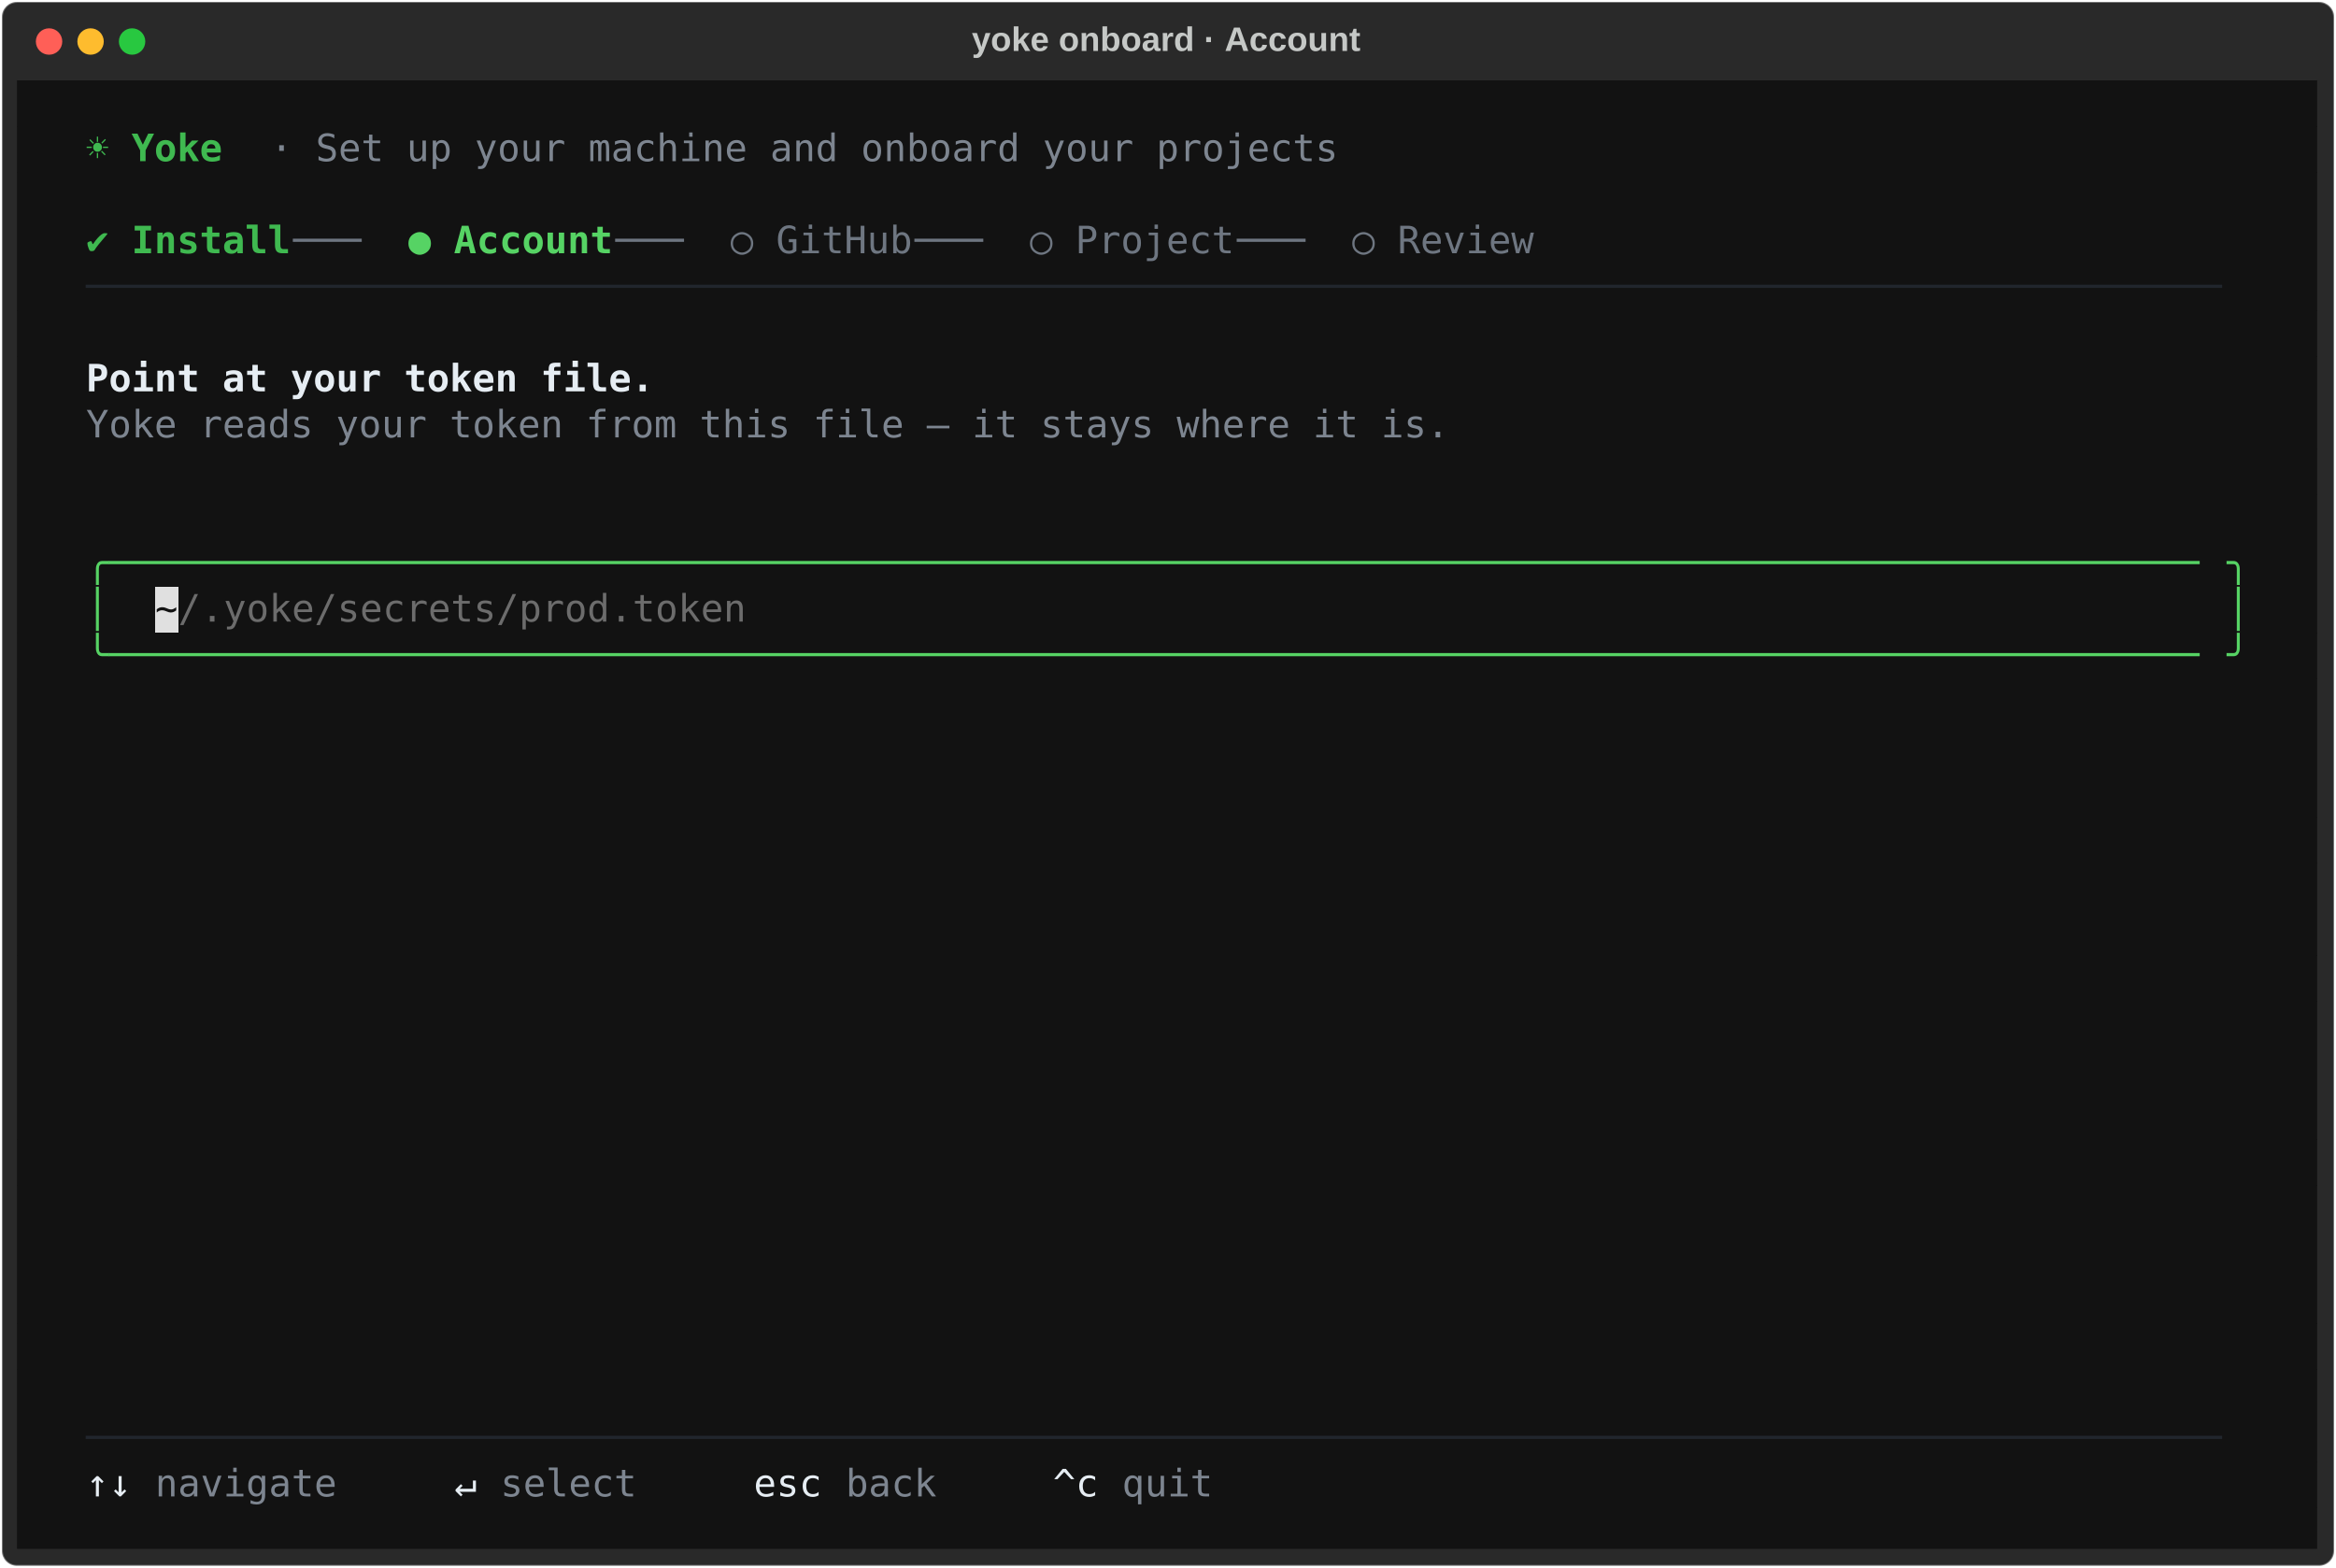
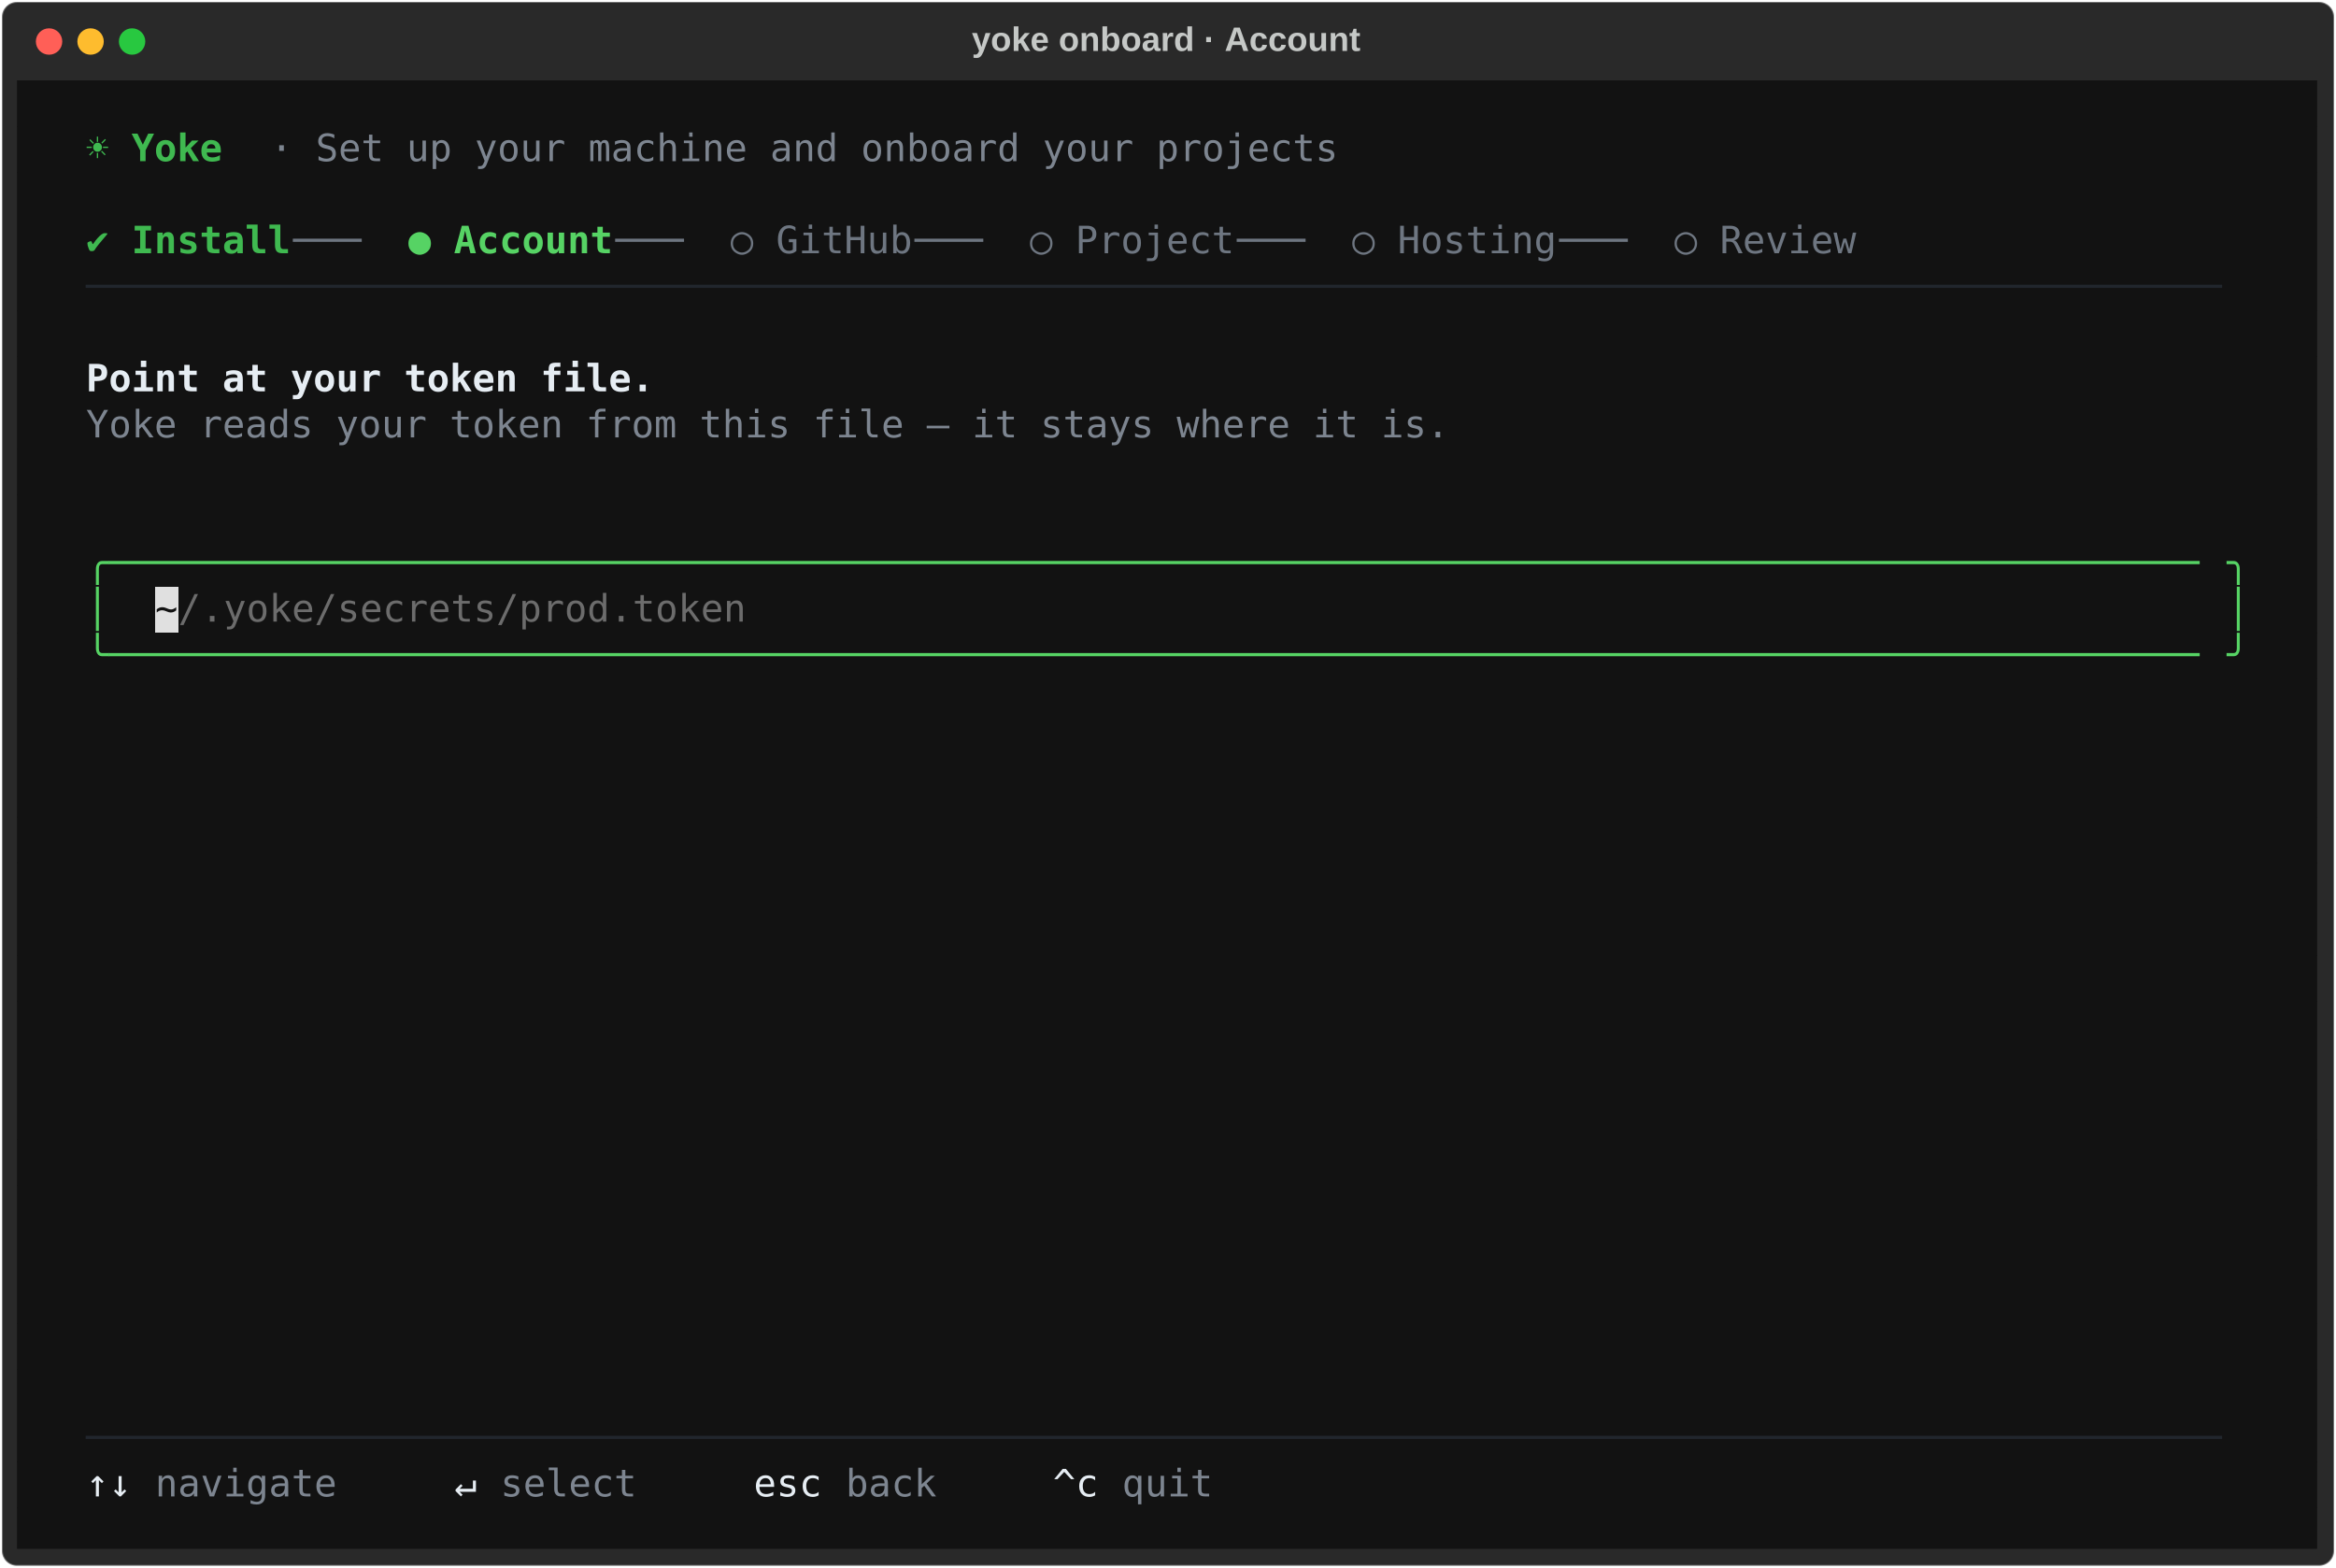
<svg xmlns="http://www.w3.org/2000/svg" class="rich-terminal" viewBox="0 0 1238 830.8">
  <style>

    @font-face {
        font-family: "Fira Code";
        src: local("FiraCode-Regular"),
                url("https://cdnjs.cloudflare.com/ajax/libs/firacode/{{VERSION}}/woff2/FiraCode-Regular.woff2") format("woff2"),
                url("https://cdnjs.cloudflare.com/ajax/libs/firacode/{{VERSION}}/woff/FiraCode-Regular.woff") format("woff");
        font-style: normal;
        font-weight: 400;
    }
    @font-face {
        font-family: "Fira Code";
        src: local("FiraCode-Bold"),
                url("https://cdnjs.cloudflare.com/ajax/libs/firacode/{{VERSION}}/woff2/FiraCode-Bold.woff2") format("woff2"),
                url("https://cdnjs.cloudflare.com/ajax/libs/firacode/{{VERSION}}/woff/FiraCode-Bold.woff") format("woff");
        font-style: bold;
        font-weight: 700;
    }

    .terminal-YOKE-matrix {
        font-family: Fira Code, monospace;
        font-size: 20px;
        line-height: 24.4px;
        font-variant-east-asian: full-width;
    }

    .terminal-YOKE-title {
        font-size: 18px;
        font-weight: bold;
        font-family: arial;
    }

-     .terminal-YOKE-r1 { fill: #c5c8c6 }
.terminal-YOKE-r2 { fill: #3fb950;font-weight: bold }
.terminal-YOKE-r3 { fill: #e6edf3 }
.terminal-YOKE-r4 { fill: #7d8590 }
.terminal-YOKE-r5 { fill: #6e7681 }
.terminal-YOKE-r6 { fill: #56d364;font-weight: bold }
.terminal-YOKE-r7 { fill: #21262d }
.terminal-YOKE-r8 { fill: #e6edf3;font-weight: bold }
.terminal-YOKE-r9 { fill: #56d364 }
.terminal-YOKE-r10 { fill: #121212 }
.terminal-YOKE-r11 { fill: #6c6c6c }
- .terminal-YOKE-r12 { fill: #e0e0e0 }
- .terminal-YOKE-r13 { fill: #f85149 }
    </style>
  <defs>
    <clipPath id="terminal-YOKE-clip-terminal">
      <rect x="0" y="0" width="1219.0" height="779.8" />
    </clipPath>
    <clipPath id="terminal-YOKE-line-0">
      <rect x="0" y="1.5" width="1220" height="24.65" />
    </clipPath>
    <clipPath id="terminal-YOKE-line-1">
      <rect x="0" y="25.9" width="1220" height="24.65" />
    </clipPath>
    <clipPath id="terminal-YOKE-line-2">
      <rect x="0" y="50.3" width="1220" height="24.65" />
    </clipPath>
    <clipPath id="terminal-YOKE-line-3">
      <rect x="0" y="74.7" width="1220" height="24.65" />
    </clipPath>
    <clipPath id="terminal-YOKE-line-4">
      <rect x="0" y="99.1" width="1220" height="24.65" />
    </clipPath>
    <clipPath id="terminal-YOKE-line-5">
      <rect x="0" y="123.5" width="1220" height="24.65" />
    </clipPath>
    <clipPath id="terminal-YOKE-line-6">
      <rect x="0" y="147.9" width="1220" height="24.65" />
    </clipPath>
    <clipPath id="terminal-YOKE-line-7">
      <rect x="0" y="172.3" width="1220" height="24.65" />
    </clipPath>
    <clipPath id="terminal-YOKE-line-8">
      <rect x="0" y="196.7" width="1220" height="24.65" />
    </clipPath>
    <clipPath id="terminal-YOKE-line-9">
      <rect x="0" y="221.1" width="1220" height="24.65" />
    </clipPath>
    <clipPath id="terminal-YOKE-line-10">
      <rect x="0" y="245.5" width="1220" height="24.65" />
    </clipPath>
    <clipPath id="terminal-YOKE-line-11">
      <rect x="0" y="269.9" width="1220" height="24.65" />
    </clipPath>
    <clipPath id="terminal-YOKE-line-12">
      <rect x="0" y="294.3" width="1220" height="24.65" />
    </clipPath>
    <clipPath id="terminal-YOKE-line-13">
      <rect x="0" y="318.7" width="1220" height="24.65" />
    </clipPath>
    <clipPath id="terminal-YOKE-line-14">
      <rect x="0" y="343.1" width="1220" height="24.65" />
    </clipPath>
    <clipPath id="terminal-YOKE-line-15">
      <rect x="0" y="367.5" width="1220" height="24.65" />
    </clipPath>
    <clipPath id="terminal-YOKE-line-16">
      <rect x="0" y="391.9" width="1220" height="24.65" />
    </clipPath>
    <clipPath id="terminal-YOKE-line-17">
      <rect x="0" y="416.3" width="1220" height="24.65" />
    </clipPath>
    <clipPath id="terminal-YOKE-line-18">
      <rect x="0" y="440.7" width="1220" height="24.65" />
    </clipPath>
    <clipPath id="terminal-YOKE-line-19">
      <rect x="0" y="465.1" width="1220" height="24.65" />
    </clipPath>
    <clipPath id="terminal-YOKE-line-20">
      <rect x="0" y="489.5" width="1220" height="24.65" />
    </clipPath>
    <clipPath id="terminal-YOKE-line-21">
      <rect x="0" y="513.9" width="1220" height="24.65" />
    </clipPath>
    <clipPath id="terminal-YOKE-line-22">
      <rect x="0" y="538.3" width="1220" height="24.65" />
    </clipPath>
    <clipPath id="terminal-YOKE-line-23">
      <rect x="0" y="562.7" width="1220" height="24.65" />
    </clipPath>
    <clipPath id="terminal-YOKE-line-24">
      <rect x="0" y="587.1" width="1220" height="24.65" />
    </clipPath>
    <clipPath id="terminal-YOKE-line-25">
      <rect x="0" y="611.5" width="1220" height="24.65" />
    </clipPath>
    <clipPath id="terminal-YOKE-line-26">
      <rect x="0" y="635.9" width="1220" height="24.65" />
    </clipPath>
    <clipPath id="terminal-YOKE-line-27">
      <rect x="0" y="660.3" width="1220" height="24.65" />
    </clipPath>
    <clipPath id="terminal-YOKE-line-28">
      <rect x="0" y="684.7" width="1220" height="24.65" />
    </clipPath>
    <clipPath id="terminal-YOKE-line-29">
      <rect x="0" y="709.1" width="1220" height="24.65" />
    </clipPath>
    <clipPath id="terminal-YOKE-line-30">
      <rect x="0" y="733.5" width="1220" height="24.65" />
    </clipPath>
  </defs>
  <rect fill="#292929" stroke="rgba(255,255,255,0.35)" stroke-width="1" x="1" y="1" width="1236" height="828.8" rx="8" />
  <text class="terminal-YOKE-title" fill="#c5c8c6" text-anchor="middle" x="618" y="27">yoke onboard · Account</text>
  <g transform="translate(26,22)">
    <circle cx="0" cy="0" r="7" fill="#ff5f57" />
    <circle cx="22" cy="0" r="7" fill="#febc2e" />
    <circle cx="44" cy="0" r="7" fill="#28c840" />
  </g>
  <g transform="translate(9, 41)" clip-path="url(#terminal-YOKE-clip-terminal)">
    <rect fill="#121212" x="0" y="1.5" width="1220" height="24.65" shape-rendering="crispEdges" />
    <rect fill="#121212" x="0" y="25.9" width="36.6" height="24.65" shape-rendering="crispEdges" />
    <rect fill="#121212" x="36.6" y="25.9" width="73.2" height="24.65" shape-rendering="crispEdges" />
    <rect fill="#121212" x="109.8" y="25.9" width="24.4" height="24.65" shape-rendering="crispEdges" />
    <rect fill="#121212" x="134.2" y="25.9" width="573.4" height="24.65" shape-rendering="crispEdges" />
    <rect fill="#121212" x="707.6" y="25.9" width="512.4" height="24.65" shape-rendering="crispEdges" />
    <rect fill="#121212" x="0" y="50.3" width="1220" height="24.65" shape-rendering="crispEdges" />
    <rect fill="#121212" x="0" y="74.7" width="36.6" height="24.65" shape-rendering="crispEdges" />
    <rect fill="#121212" x="36.6" y="74.7" width="109.8" height="24.65" shape-rendering="crispEdges" />
    <rect fill="#121212" x="146.4" y="74.7" width="61" height="24.65" shape-rendering="crispEdges" />
    <rect fill="#121212" x="207.4" y="74.7" width="109.8" height="24.65" shape-rendering="crispEdges" />
    <rect fill="#121212" x="317.2" y="74.7" width="61" height="24.65" shape-rendering="crispEdges" />
    <rect fill="#121212" x="378.2" y="74.7" width="97.6" height="24.65" shape-rendering="crispEdges" />
    <rect fill="#121212" x="475.8" y="74.7" width="61" height="24.65" shape-rendering="crispEdges" />
    <rect fill="#121212" x="536.8" y="74.7" width="109.8" height="24.65" shape-rendering="crispEdges" />
    <rect fill="#121212" x="646.6" y="74.7" width="61" height="24.65" shape-rendering="crispEdges" />
-     <rect fill="#121212" x="707.6" y="74.7" width="97.6" height="24.65" shape-rendering="crispEdges" />
-     <rect fill="#121212" x="805.2" y="74.7" width="414.8" height="24.65" shape-rendering="crispEdges" />
+     <rect fill="#121212" x="707.6" y="74.7" width="109.8" height="24.65" shape-rendering="crispEdges" />
+     <rect fill="#121212" x="817.4" y="74.7" width="61" height="24.65" shape-rendering="crispEdges" />
+     <rect fill="#121212" x="878.4" y="74.7" width="97.6" height="24.65" shape-rendering="crispEdges" />
+     <rect fill="#121212" x="976" y="74.7" width="244" height="24.65" shape-rendering="crispEdges" />
    <rect fill="#121212" x="0" y="99.1" width="36.6" height="24.65" shape-rendering="crispEdges" />
    <rect fill="#121212" x="36.6" y="99.1" width="1146.8" height="24.65" shape-rendering="crispEdges" />
    <rect fill="#121212" x="1183.4" y="99.1" width="36.6" height="24.65" shape-rendering="crispEdges" />
    <rect fill="#121212" x="0" y="123.5" width="1220" height="24.65" shape-rendering="crispEdges" />
    <rect fill="#121212" x="0" y="147.9" width="36.6" height="24.65" shape-rendering="crispEdges" />
    <rect fill="#121212" x="36.6" y="147.9" width="305" height="24.65" shape-rendering="crispEdges" />
    <rect fill="#121212" x="341.6" y="147.9" width="878.4" height="24.65" shape-rendering="crispEdges" />
    <rect fill="#121212" x="0" y="172.3" width="36.6" height="24.65" shape-rendering="crispEdges" />
    <rect fill="#121212" x="36.6" y="172.3" width="732" height="24.65" shape-rendering="crispEdges" />
    <rect fill="#121212" x="768.6" y="172.3" width="414.8" height="24.65" shape-rendering="crispEdges" />
    <rect fill="#121212" x="1183.4" y="172.3" width="36.6" height="24.65" shape-rendering="crispEdges" />
    <rect fill="#121212" x="0" y="196.7" width="36.6" height="24.65" shape-rendering="crispEdges" />
    <rect fill="#121212" x="36.6" y="196.7" width="0" height="24.65" shape-rendering="crispEdges" />
    <rect fill="#121212" x="36.6" y="196.7" width="1183.4" height="24.65" shape-rendering="crispEdges" />
    <rect fill="#121212" x="0" y="221.1" width="36.6" height="24.65" shape-rendering="crispEdges" />
    <rect fill="#121212" x="36.6" y="221.1" width="1183.4" height="24.65" shape-rendering="crispEdges" />
    <rect fill="#121212" x="0" y="245.5" width="36.6" height="24.65" shape-rendering="crispEdges" />
    <rect fill="#121212" x="36.6" y="245.5" width="12.2" height="24.65" shape-rendering="crispEdges" />
    <rect fill="#121212" x="48.8" y="245.5" width="1122.4" height="24.65" shape-rendering="crispEdges" />
    <rect fill="#121212" x="1171.2" y="245.5" width="12.2" height="24.65" shape-rendering="crispEdges" />
    <rect fill="#121212" x="1183.4" y="245.5" width="36.6" height="24.65" shape-rendering="crispEdges" />
    <rect fill="#121212" x="0" y="269.9" width="36.6" height="24.65" shape-rendering="crispEdges" />
    <rect fill="#121212" x="36.6" y="269.9" width="12.2" height="24.65" shape-rendering="crispEdges" />
    <rect fill="#121212" x="48.8" y="269.9" width="24.4" height="24.65" shape-rendering="crispEdges" />
    <rect fill="#e0e0e0" x="73.2" y="269.9" width="12.2" height="24.65" shape-rendering="crispEdges" />
    <rect fill="#121212" x="85.4" y="269.9" width="305" height="24.65" shape-rendering="crispEdges" />
    <rect fill="#121212" x="390.4" y="269.9" width="756.4" height="24.65" shape-rendering="crispEdges" />
    <rect fill="#121212" x="1146.8" y="269.9" width="24.4" height="24.65" shape-rendering="crispEdges" />
    <rect fill="#121212" x="1171.2" y="269.9" width="12.2" height="24.65" shape-rendering="crispEdges" />
    <rect fill="#121212" x="1183.4" y="269.9" width="36.6" height="24.65" shape-rendering="crispEdges" />
    <rect fill="#121212" x="0" y="294.3" width="36.6" height="24.65" shape-rendering="crispEdges" />
    <rect fill="#121212" x="36.6" y="294.3" width="12.2" height="24.65" shape-rendering="crispEdges" />
    <rect fill="#121212" x="48.8" y="294.3" width="1122.4" height="24.65" shape-rendering="crispEdges" />
    <rect fill="#121212" x="1171.2" y="294.3" width="12.2" height="24.65" shape-rendering="crispEdges" />
    <rect fill="#121212" x="1183.4" y="294.3" width="36.6" height="24.65" shape-rendering="crispEdges" />
    <rect fill="#121212" x="0" y="318.7" width="36.6" height="24.65" shape-rendering="crispEdges" />
    <rect fill="#121212" x="36.6" y="318.7" width="1183.4" height="24.65" shape-rendering="crispEdges" />
    <rect fill="#121212" x="0" y="343.1" width="36.6" height="24.65" shape-rendering="crispEdges" />
    <rect fill="#121212" x="36.6" y="343.1" width="0" height="24.65" shape-rendering="crispEdges" />
    <rect fill="#121212" x="36.6" y="343.1" width="1183.4" height="24.65" shape-rendering="crispEdges" />
    <rect fill="#121212" x="0" y="367.5" width="36.6" height="24.65" shape-rendering="crispEdges" />
    <rect fill="#121212" x="36.6" y="367.5" width="1183.4" height="24.65" shape-rendering="crispEdges" />
    <rect fill="#121212" x="0" y="391.9" width="36.6" height="24.65" shape-rendering="crispEdges" />
    <rect fill="#121212" x="36.6" y="391.9" width="1183.4" height="24.65" shape-rendering="crispEdges" />
    <rect fill="#121212" x="0" y="416.3" width="36.6" height="24.65" shape-rendering="crispEdges" />
    <rect fill="#121212" x="36.6" y="416.3" width="1183.4" height="24.65" shape-rendering="crispEdges" />
    <rect fill="#121212" x="0" y="440.7" width="36.6" height="24.65" shape-rendering="crispEdges" />
    <rect fill="#121212" x="36.6" y="440.7" width="1183.4" height="24.65" shape-rendering="crispEdges" />
    <rect fill="#121212" x="0" y="465.1" width="36.6" height="24.65" shape-rendering="crispEdges" />
    <rect fill="#121212" x="36.6" y="465.1" width="1183.4" height="24.65" shape-rendering="crispEdges" />
    <rect fill="#121212" x="0" y="489.5" width="36.6" height="24.65" shape-rendering="crispEdges" />
    <rect fill="#121212" x="36.6" y="489.5" width="1183.4" height="24.65" shape-rendering="crispEdges" />
    <rect fill="#121212" x="0" y="513.9" width="36.6" height="24.65" shape-rendering="crispEdges" />
    <rect fill="#121212" x="36.6" y="513.9" width="1183.4" height="24.65" shape-rendering="crispEdges" />
    <rect fill="#121212" x="0" y="538.3" width="36.6" height="24.65" shape-rendering="crispEdges" />
    <rect fill="#121212" x="36.6" y="538.3" width="1183.4" height="24.65" shape-rendering="crispEdges" />
    <rect fill="#121212" x="0" y="562.7" width="36.6" height="24.65" shape-rendering="crispEdges" />
    <rect fill="#121212" x="36.6" y="562.7" width="1183.4" height="24.65" shape-rendering="crispEdges" />
    <rect fill="#121212" x="0" y="587.1" width="36.6" height="24.65" shape-rendering="crispEdges" />
    <rect fill="#121212" x="36.6" y="587.1" width="1183.4" height="24.65" shape-rendering="crispEdges" />
    <rect fill="#121212" x="0" y="611.5" width="36.6" height="24.65" shape-rendering="crispEdges" />
    <rect fill="#121212" x="36.6" y="611.5" width="1183.4" height="24.65" shape-rendering="crispEdges" />
    <rect fill="#121212" x="0" y="635.9" width="36.6" height="24.65" shape-rendering="crispEdges" />
    <rect fill="#121212" x="36.6" y="635.9" width="1183.4" height="24.65" shape-rendering="crispEdges" />
    <rect fill="#121212" x="0" y="660.3" width="36.6" height="24.65" shape-rendering="crispEdges" />
    <rect fill="#121212" x="36.6" y="660.3" width="1183.4" height="24.65" shape-rendering="crispEdges" />
    <rect fill="#121212" x="0" y="684.7" width="36.6" height="24.65" shape-rendering="crispEdges" />
    <rect fill="#121212" x="36.6" y="684.7" width="1183.4" height="24.65" shape-rendering="crispEdges" />
    <rect fill="#121212" x="0" y="709.1" width="36.6" height="24.65" shape-rendering="crispEdges" />
    <rect fill="#121212" x="36.6" y="709.1" width="1146.8" height="24.65" shape-rendering="crispEdges" />
    <rect fill="#121212" x="1183.4" y="709.1" width="36.6" height="24.65" shape-rendering="crispEdges" />
    <rect fill="#121212" x="0" y="733.5" width="36.6" height="24.65" shape-rendering="crispEdges" />
    <rect fill="#121212" x="36.6" y="733.5" width="24.4" height="24.65" shape-rendering="crispEdges" />
    <rect fill="#121212" x="61" y="733.5" width="12.2" height="24.65" shape-rendering="crispEdges" />
    <rect fill="#121212" x="73.2" y="733.5" width="97.6" height="24.65" shape-rendering="crispEdges" />
    <rect fill="#121212" x="170.8" y="733.5" width="61" height="24.65" shape-rendering="crispEdges" />
    <rect fill="#121212" x="231.8" y="733.5" width="12.2" height="24.65" shape-rendering="crispEdges" />
    <rect fill="#121212" x="244" y="733.5" width="12.2" height="24.65" shape-rendering="crispEdges" />
    <rect fill="#121212" x="256.2" y="733.5" width="73.2" height="24.65" shape-rendering="crispEdges" />
    <rect fill="#121212" x="329.4" y="733.5" width="61" height="24.65" shape-rendering="crispEdges" />
    <rect fill="#121212" x="390.4" y="733.5" width="36.6" height="24.65" shape-rendering="crispEdges" />
    <rect fill="#121212" x="427" y="733.5" width="12.2" height="24.65" shape-rendering="crispEdges" />
    <rect fill="#121212" x="439.2" y="733.5" width="48.8" height="24.65" shape-rendering="crispEdges" />
    <rect fill="#121212" x="488" y="733.5" width="61" height="24.65" shape-rendering="crispEdges" />
    <rect fill="#121212" x="549" y="733.5" width="24.4" height="24.65" shape-rendering="crispEdges" />
    <rect fill="#121212" x="573.4" y="733.5" width="12.2" height="24.65" shape-rendering="crispEdges" />
    <rect fill="#121212" x="585.6" y="733.5" width="48.8" height="24.65" shape-rendering="crispEdges" />
    <rect fill="#121212" x="634.4" y="733.5" width="585.6" height="24.65" shape-rendering="crispEdges" />
    <rect fill="#121212" x="0" y="757.9" width="1220" height="24.65" shape-rendering="crispEdges" />
    <g class="terminal-YOKE-matrix">
-       <text class="terminal-YOKE-r1" x="1220" y="20" textLength="12.2" clip-path="url(#terminal-YOKE-line-0)">
- </text>
      <text class="terminal-YOKE-r2" x="36.6" y="44.4" textLength="73.2" clip-path="url(#terminal-YOKE-line-1)">☀ Yoke</text>
      <text class="terminal-YOKE-r4" x="134.2" y="44.4" textLength="573.4" clip-path="url(#terminal-YOKE-line-1)">· Set up your machine and onboard your projects</text>
-       <text class="terminal-YOKE-r1" x="1220" y="44.4" textLength="12.2" clip-path="url(#terminal-YOKE-line-1)">
- </text>
-       <text class="terminal-YOKE-r1" x="1220" y="68.8" textLength="12.2" clip-path="url(#terminal-YOKE-line-2)">
- </text>
      <text class="terminal-YOKE-r2" x="36.6" y="93.2" textLength="109.8" clip-path="url(#terminal-YOKE-line-3)">✔ Install</text>
      <text class="terminal-YOKE-r5" x="146.4" y="93.2" textLength="61" clip-path="url(#terminal-YOKE-line-3)"> ─── </text>
      <text class="terminal-YOKE-r6" x="207.4" y="93.2" textLength="109.8" clip-path="url(#terminal-YOKE-line-3)">● Account</text>
      <text class="terminal-YOKE-r5" x="317.2" y="93.2" textLength="61" clip-path="url(#terminal-YOKE-line-3)"> ─── </text>
      <text class="terminal-YOKE-r5" x="378.2" y="93.2" textLength="97.6" clip-path="url(#terminal-YOKE-line-3)">○ GitHub</text>
      <text class="terminal-YOKE-r5" x="475.8" y="93.2" textLength="61" clip-path="url(#terminal-YOKE-line-3)"> ─── </text>
      <text class="terminal-YOKE-r5" x="536.8" y="93.2" textLength="109.8" clip-path="url(#terminal-YOKE-line-3)">○ Project</text>
      <text class="terminal-YOKE-r5" x="646.6" y="93.2" textLength="61" clip-path="url(#terminal-YOKE-line-3)"> ─── </text>
-       <text class="terminal-YOKE-r5" x="707.6" y="93.2" textLength="97.6" clip-path="url(#terminal-YOKE-line-3)">○ Review</text>
-       <text class="terminal-YOKE-r1" x="1220" y="93.2" textLength="12.2" clip-path="url(#terminal-YOKE-line-3)">
- </text>
+       <text class="terminal-YOKE-r5" x="707.6" y="93.2" textLength="109.8" clip-path="url(#terminal-YOKE-line-3)">○ Hosting</text>
+       <text class="terminal-YOKE-r5" x="817.4" y="93.2" textLength="61" clip-path="url(#terminal-YOKE-line-3)"> ─── </text>
+       <text class="terminal-YOKE-r5" x="878.4" y="93.2" textLength="97.6" clip-path="url(#terminal-YOKE-line-3)">○ Review</text>
      <text class="terminal-YOKE-r7" x="36.6" y="117.6" textLength="1146.8" clip-path="url(#terminal-YOKE-line-4)">──────────────────────────────────────────────────────────────────────────────────────────────</text>
-       <text class="terminal-YOKE-r1" x="1220" y="117.6" textLength="12.2" clip-path="url(#terminal-YOKE-line-4)">
- </text>
-       <text class="terminal-YOKE-r1" x="1220" y="142" textLength="12.2" clip-path="url(#terminal-YOKE-line-5)">
- </text>
      <text class="terminal-YOKE-r8" x="36.6" y="166.4" textLength="305" clip-path="url(#terminal-YOKE-line-6)">Point at your token file.</text>
-       <text class="terminal-YOKE-r1" x="1220" y="166.4" textLength="12.2" clip-path="url(#terminal-YOKE-line-6)">
- </text>
      <text class="terminal-YOKE-r4" x="36.6" y="190.8" textLength="732" clip-path="url(#terminal-YOKE-line-7)">Yoke reads your token from this file — it stays where it is.</text>
-       <text class="terminal-YOKE-r1" x="1220" y="190.8" textLength="12.2" clip-path="url(#terminal-YOKE-line-7)">
- </text>
-       <text class="terminal-YOKE-r1" x="1220" y="215.2" textLength="12.2" clip-path="url(#terminal-YOKE-line-8)">
- </text>
-       <text class="terminal-YOKE-r1" x="1220" y="239.6" textLength="12.2" clip-path="url(#terminal-YOKE-line-9)">
- </text>
      <text class="terminal-YOKE-r9" x="36.6" y="264" textLength="12.2" clip-path="url(#terminal-YOKE-line-10)">╭</text>
      <text class="terminal-YOKE-r9" x="48.8" y="264" textLength="1122.4" clip-path="url(#terminal-YOKE-line-10)">────────────────────────────────────────────────────────────────────────────────────────────</text>
      <text class="terminal-YOKE-r9" x="1171.2" y="264" textLength="12.2" clip-path="url(#terminal-YOKE-line-10)">╮</text>
-       <text class="terminal-YOKE-r1" x="1220" y="264" textLength="12.2" clip-path="url(#terminal-YOKE-line-10)">
- </text>
      <text class="terminal-YOKE-r9" x="36.6" y="288.4" textLength="12.2" clip-path="url(#terminal-YOKE-line-11)">│</text>
      <text class="terminal-YOKE-r10" x="73.2" y="288.4" textLength="12.2" clip-path="url(#terminal-YOKE-line-11)">~</text>
      <text class="terminal-YOKE-r11" x="85.4" y="288.4" textLength="305" clip-path="url(#terminal-YOKE-line-11)">/.yoke/secrets/prod.token</text>
      <text class="terminal-YOKE-r9" x="1171.2" y="288.4" textLength="12.2" clip-path="url(#terminal-YOKE-line-11)">│</text>
-       <text class="terminal-YOKE-r1" x="1220" y="288.4" textLength="12.2" clip-path="url(#terminal-YOKE-line-11)">
- </text>
      <text class="terminal-YOKE-r9" x="36.6" y="312.8" textLength="12.2" clip-path="url(#terminal-YOKE-line-12)">╰</text>
      <text class="terminal-YOKE-r9" x="48.8" y="312.8" textLength="1122.4" clip-path="url(#terminal-YOKE-line-12)">────────────────────────────────────────────────────────────────────────────────────────────</text>
      <text class="terminal-YOKE-r9" x="1171.2" y="312.8" textLength="12.2" clip-path="url(#terminal-YOKE-line-12)">╯</text>
-       <text class="terminal-YOKE-r1" x="1220" y="312.8" textLength="12.2" clip-path="url(#terminal-YOKE-line-12)">
- </text>
-       <text class="terminal-YOKE-r1" x="1220" y="337.2" textLength="12.2" clip-path="url(#terminal-YOKE-line-13)">
- </text>
-       <text class="terminal-YOKE-r1" x="1220" y="361.6" textLength="12.2" clip-path="url(#terminal-YOKE-line-14)">
- </text>
-       <text class="terminal-YOKE-r1" x="1220" y="386" textLength="12.2" clip-path="url(#terminal-YOKE-line-15)">
- </text>
-       <text class="terminal-YOKE-r1" x="1220" y="410.4" textLength="12.2" clip-path="url(#terminal-YOKE-line-16)">
- </text>
-       <text class="terminal-YOKE-r1" x="1220" y="434.8" textLength="12.2" clip-path="url(#terminal-YOKE-line-17)">
- </text>
-       <text class="terminal-YOKE-r1" x="1220" y="459.2" textLength="12.2" clip-path="url(#terminal-YOKE-line-18)">
- </text>
-       <text class="terminal-YOKE-r1" x="1220" y="483.6" textLength="12.2" clip-path="url(#terminal-YOKE-line-19)">
- </text>
-       <text class="terminal-YOKE-r1" x="1220" y="508" textLength="12.2" clip-path="url(#terminal-YOKE-line-20)">
- </text>
-       <text class="terminal-YOKE-r1" x="1220" y="532.4" textLength="12.2" clip-path="url(#terminal-YOKE-line-21)">
- </text>
-       <text class="terminal-YOKE-r1" x="1220" y="556.8" textLength="12.2" clip-path="url(#terminal-YOKE-line-22)">
- </text>
-       <text class="terminal-YOKE-r1" x="1220" y="581.2" textLength="12.2" clip-path="url(#terminal-YOKE-line-23)">
- </text>
-       <text class="terminal-YOKE-r1" x="1220" y="605.6" textLength="12.2" clip-path="url(#terminal-YOKE-line-24)">
- </text>
-       <text class="terminal-YOKE-r1" x="1220" y="630" textLength="12.2" clip-path="url(#terminal-YOKE-line-25)">
- </text>
-       <text class="terminal-YOKE-r1" x="1220" y="654.4" textLength="12.2" clip-path="url(#terminal-YOKE-line-26)">
- </text>
-       <text class="terminal-YOKE-r1" x="1220" y="678.8" textLength="12.2" clip-path="url(#terminal-YOKE-line-27)">
- </text>
-       <text class="terminal-YOKE-r1" x="1220" y="703.2" textLength="12.2" clip-path="url(#terminal-YOKE-line-28)">
- </text>
      <text class="terminal-YOKE-r7" x="36.6" y="727.6" textLength="1146.8" clip-path="url(#terminal-YOKE-line-29)">──────────────────────────────────────────────────────────────────────────────────────────────</text>
-       <text class="terminal-YOKE-r1" x="1220" y="727.6" textLength="12.2" clip-path="url(#terminal-YOKE-line-29)">
- </text>
      <text class="terminal-YOKE-r3" x="36.6" y="752" textLength="24.4" clip-path="url(#terminal-YOKE-line-30)">↑↓</text>
      <text class="terminal-YOKE-r4" x="73.2" y="752" textLength="97.6" clip-path="url(#terminal-YOKE-line-30)">navigate</text>
      <text class="terminal-YOKE-r3" x="231.8" y="752" textLength="12.2" clip-path="url(#terminal-YOKE-line-30)">↵</text>
      <text class="terminal-YOKE-r4" x="256.2" y="752" textLength="73.2" clip-path="url(#terminal-YOKE-line-30)">select</text>
      <text class="terminal-YOKE-r3" x="390.4" y="752" textLength="36.6" clip-path="url(#terminal-YOKE-line-30)">esc</text>
      <text class="terminal-YOKE-r4" x="439.2" y="752" textLength="48.8" clip-path="url(#terminal-YOKE-line-30)">back</text>
      <text class="terminal-YOKE-r3" x="549" y="752" textLength="24.4" clip-path="url(#terminal-YOKE-line-30)">^c</text>
      <text class="terminal-YOKE-r4" x="585.6" y="752" textLength="48.8" clip-path="url(#terminal-YOKE-line-30)">quit</text>
-       <text class="terminal-YOKE-r1" x="1220" y="752" textLength="12.2" clip-path="url(#terminal-YOKE-line-30)">
- </text>
    </g>
  </g>
</svg>
